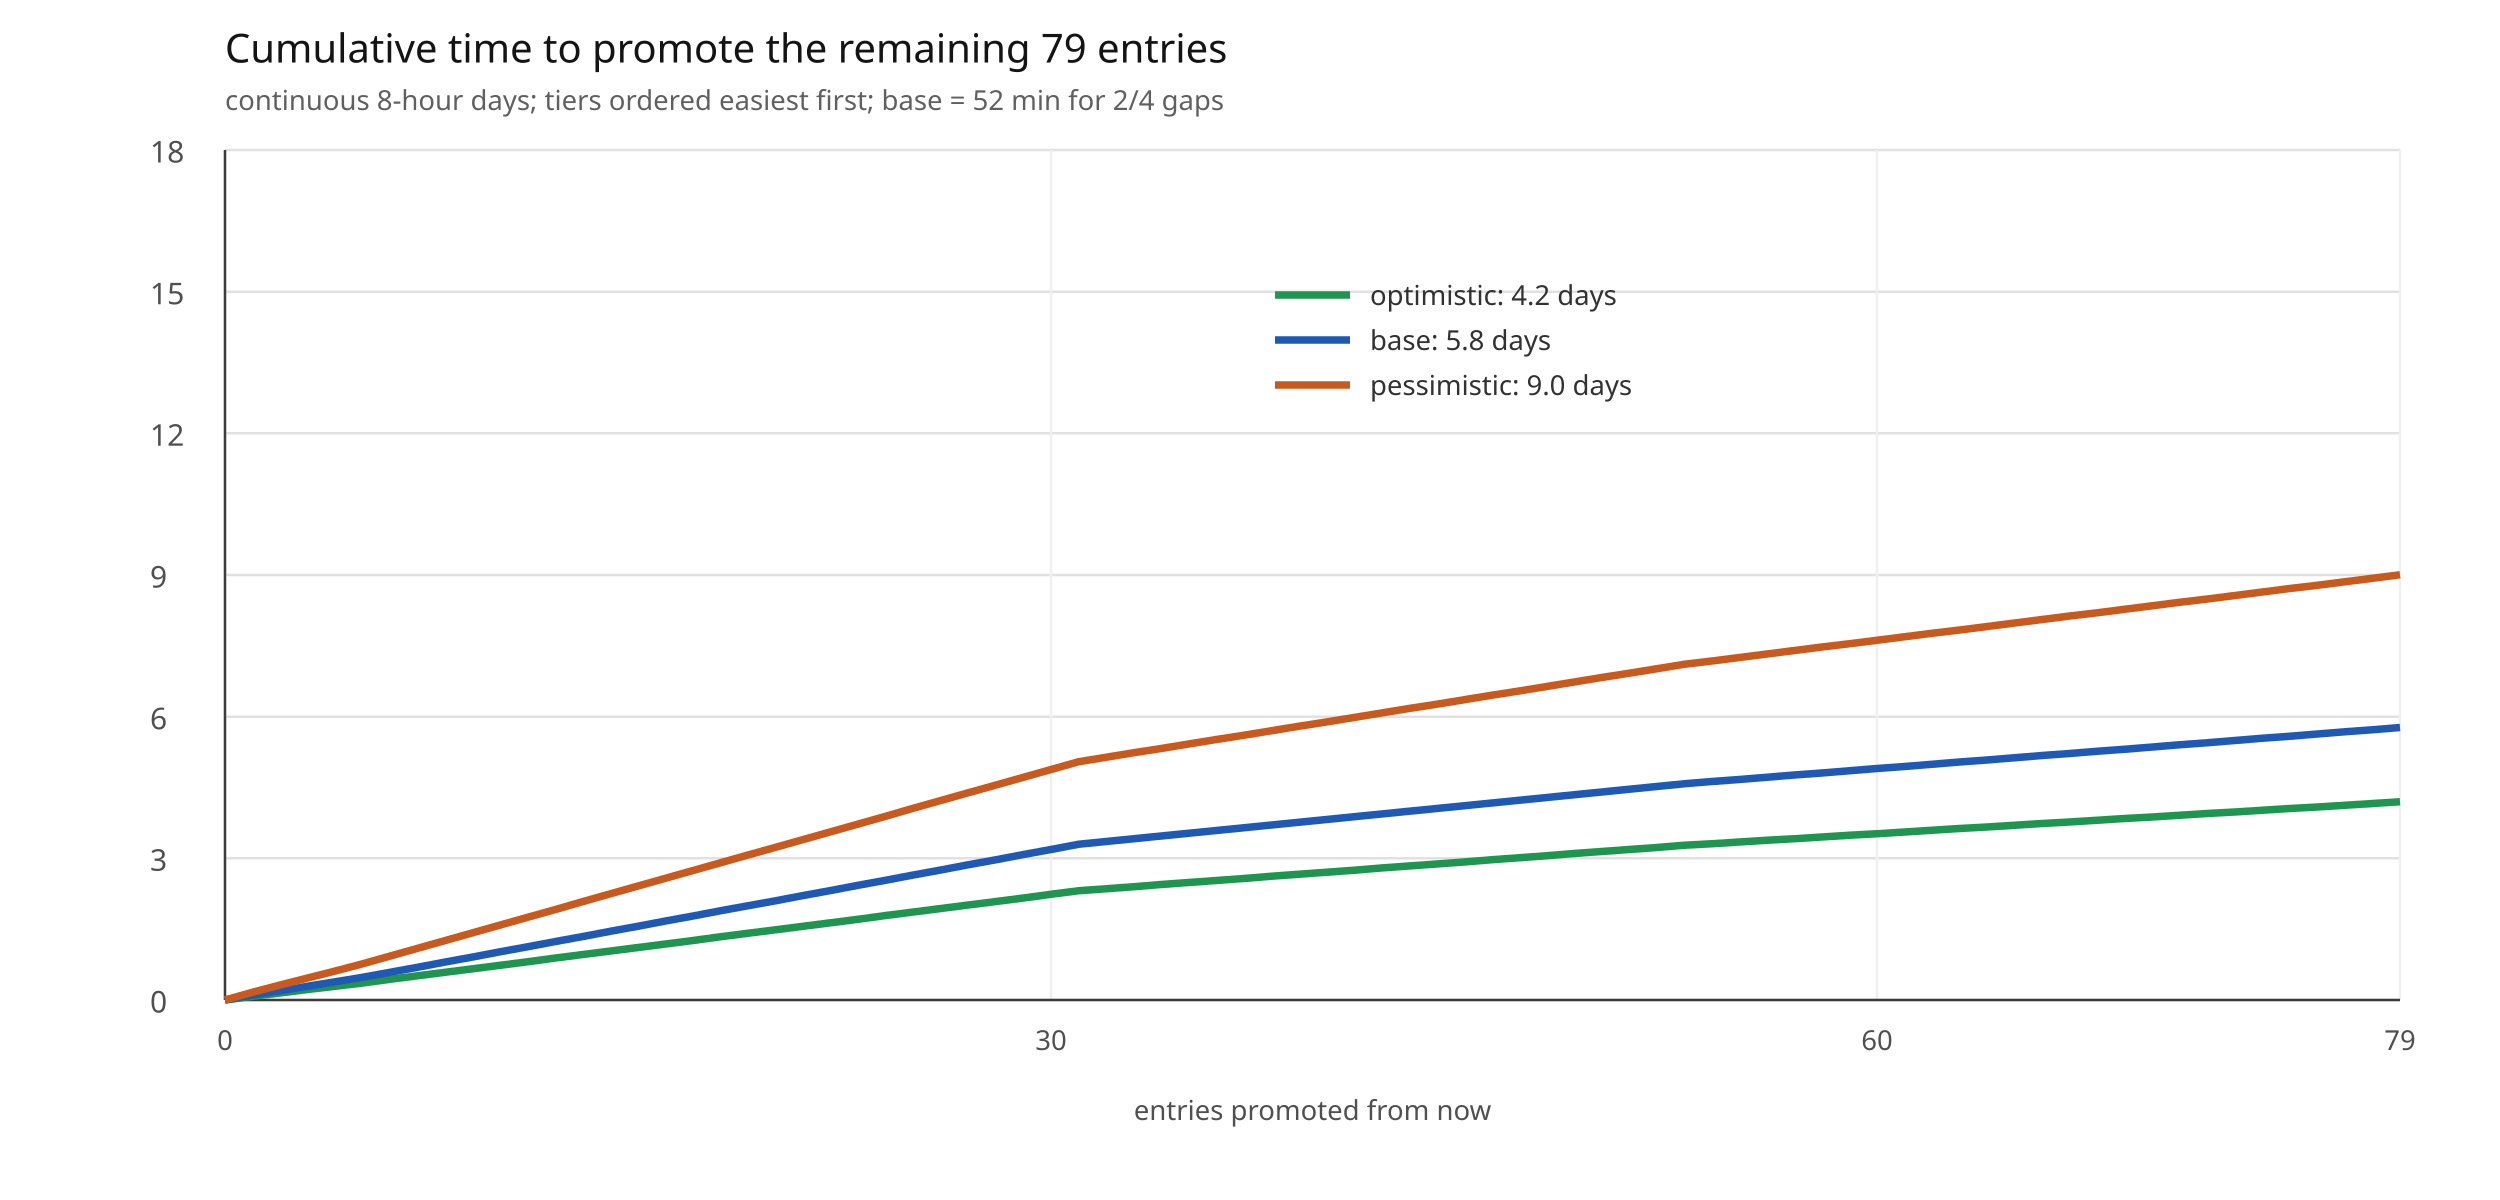
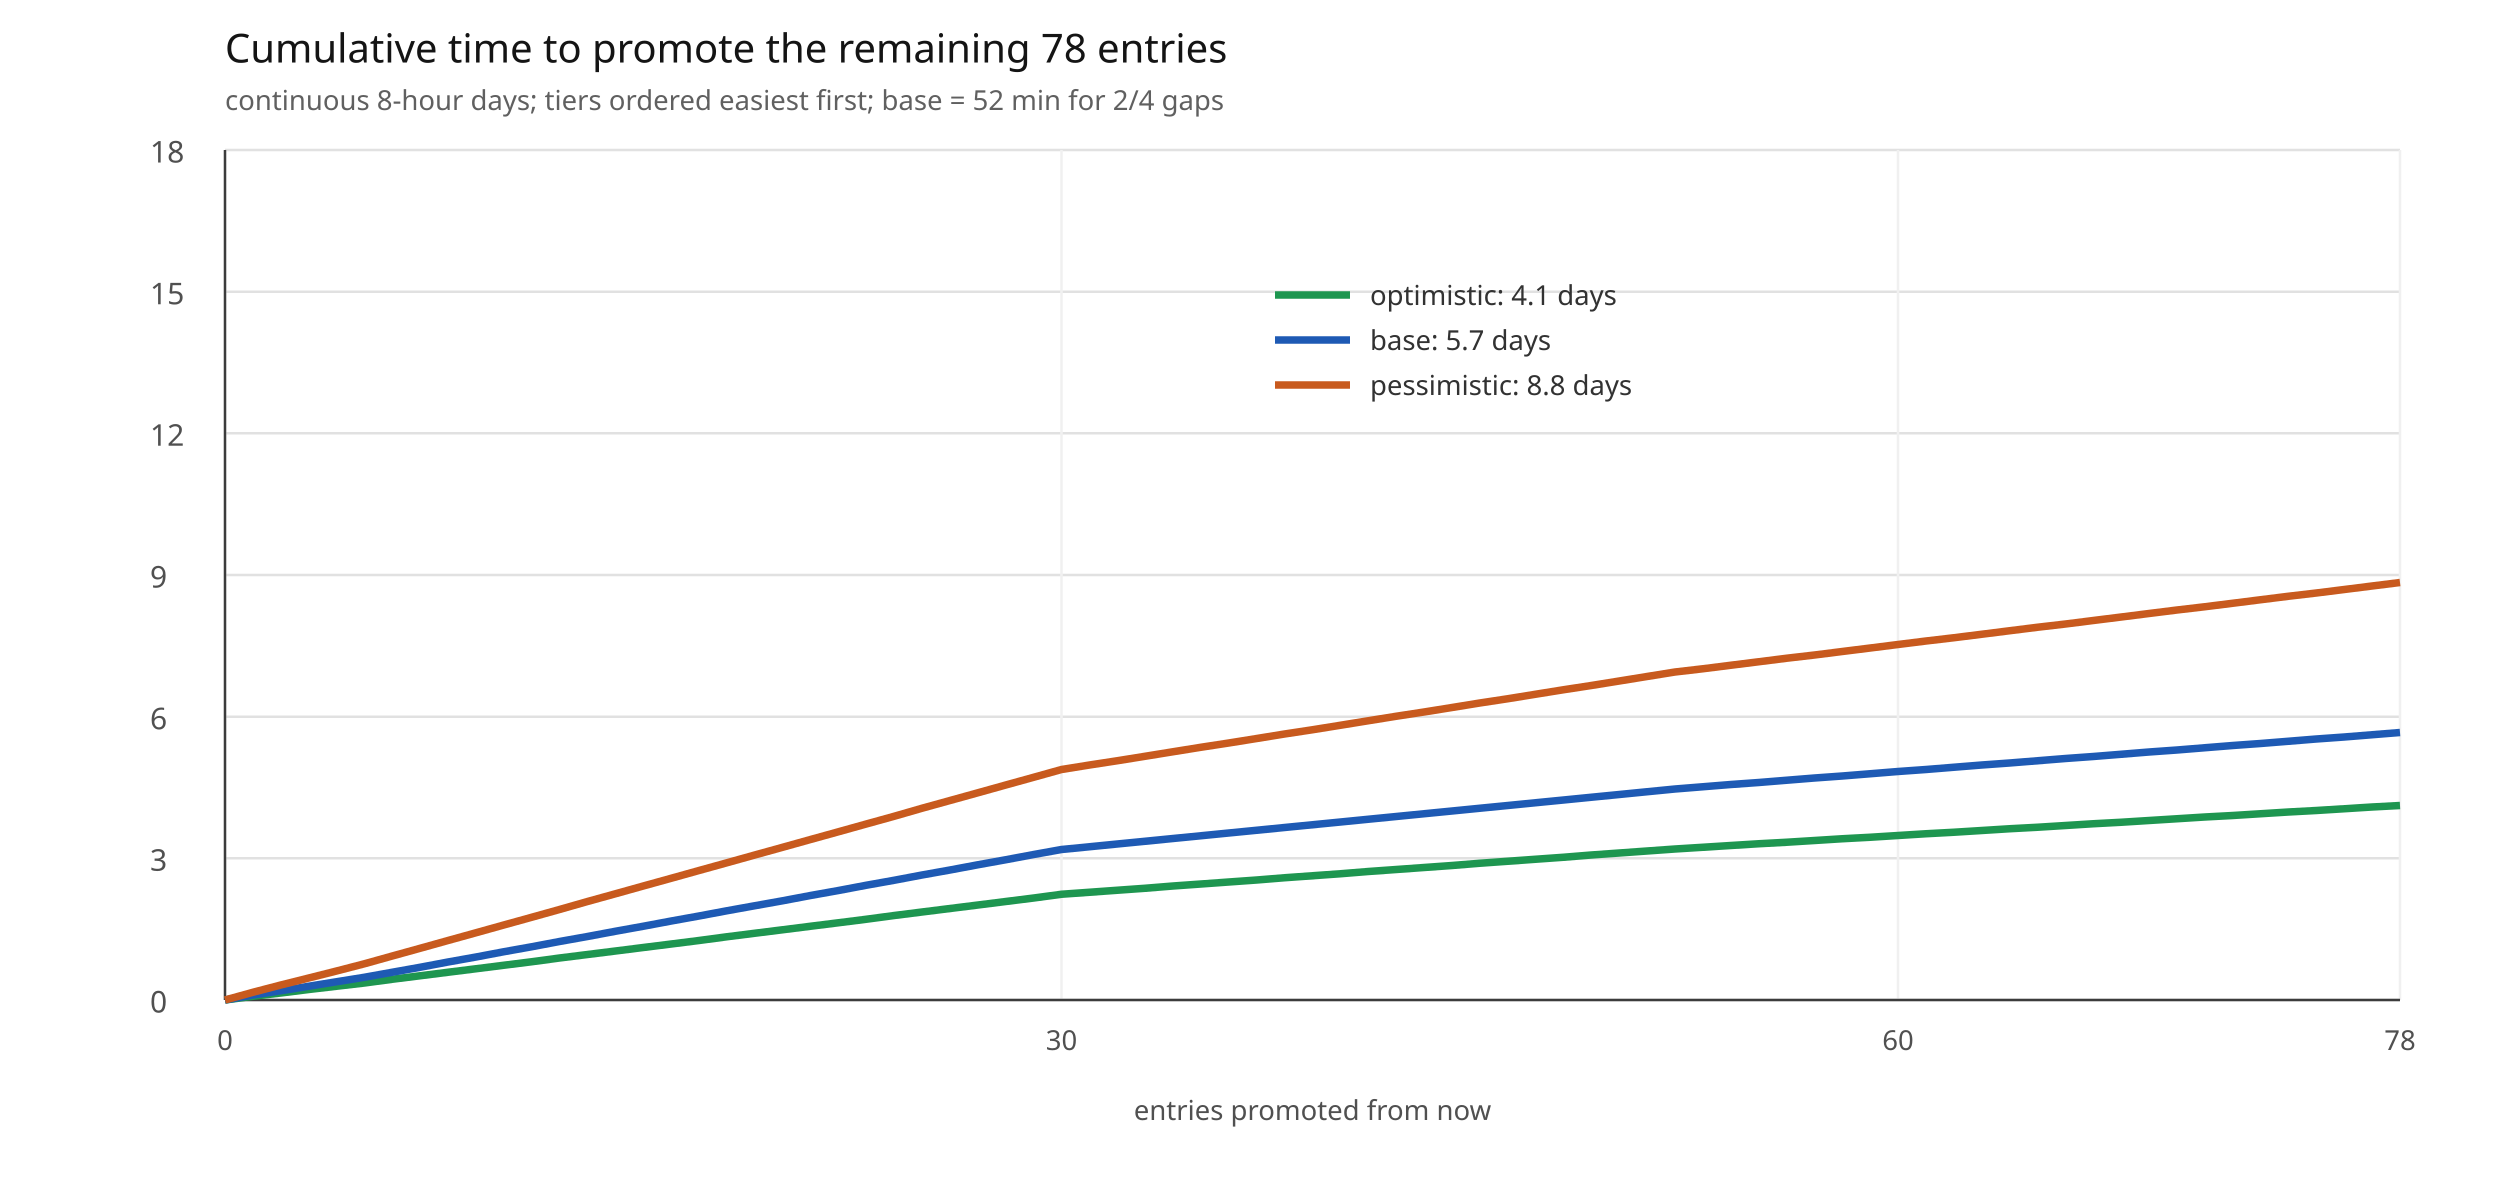
<svg xmlns="http://www.w3.org/2000/svg" width="1000" height="480" viewBox="0 0 1000 480">
  <rect width="100%" height="100%" fill="white" />
  <line x1="90" y1="400.0" x2="960" y2="400.0" stroke="#e1e1e1" />
  <text x="60" y="405.0" font-family="Verdana" font-size="12" fill="#505050">0</text>
  <line x1="90" y1="343.3" x2="960" y2="343.3" stroke="#e1e1e1" />
  <text x="60" y="348.3" font-family="Verdana" font-size="12" fill="#505050">3</text>
  <line x1="90" y1="286.7" x2="960" y2="286.7" stroke="#e1e1e1" />
  <text x="60" y="291.7" font-family="Verdana" font-size="12" fill="#505050">6</text>
  <line x1="90" y1="230.0" x2="960" y2="230.0" stroke="#e1e1e1" />
  <text x="60" y="235.0" font-family="Verdana" font-size="12" fill="#505050">9</text>
  <line x1="90" y1="173.3" x2="960" y2="173.3" stroke="#e1e1e1" />
  <text x="60" y="178.3" font-family="Verdana" font-size="12" fill="#505050">12</text>
  <line x1="90" y1="116.7" x2="960" y2="116.7" stroke="#e1e1e1" />
  <text x="60" y="121.7" font-family="Verdana" font-size="12" fill="#505050">15</text>
  <line x1="90" y1="60.0" x2="960" y2="60.0" stroke="#e1e1e1" />
  <text x="60" y="65.0" font-family="Verdana" font-size="12" fill="#505050">18</text>
  <line x1="90.0" y1="60" x2="90.0" y2="400" stroke="#f0f0f0" />
  <text x="90.0" y="420" text-anchor="middle" font-family="Verdana" font-size="11" fill="#505050">0</text>
-   <line x1="420.4" y1="60" x2="420.4" y2="400" stroke="#f0f0f0" />
-   <text x="420.4" y="420" text-anchor="middle" font-family="Verdana" font-size="11" fill="#505050">30</text>
-   <line x1="750.8" y1="60" x2="750.8" y2="400" stroke="#f0f0f0" />
-   <text x="750.8" y="420" text-anchor="middle" font-family="Verdana" font-size="11" fill="#505050">60</text>
-   <line x1="1081.1" y1="60" x2="1081.1" y2="400" stroke="#f0f0f0" />
-   <text x="1081.1" y="420" text-anchor="middle" font-family="Verdana" font-size="11" fill="#505050">90</text>
+   <line x1="424.6" y1="60" x2="424.6" y2="400" stroke="#f0f0f0" />
+   <text x="424.6" y="420" text-anchor="middle" font-family="Verdana" font-size="11" fill="#505050">30</text>
+   <line x1="759.2" y1="60" x2="759.2" y2="400" stroke="#f0f0f0" />
+   <text x="759.2" y="420" text-anchor="middle" font-family="Verdana" font-size="11" fill="#505050">60</text>
+   <line x1="1093.8" y1="60" x2="1093.8" y2="400" stroke="#f0f0f0" />
+   <text x="1093.8" y="420" text-anchor="middle" font-family="Verdana" font-size="11" fill="#505050">90</text>
  <line x1="960.0" y1="60" x2="960.0" y2="400" stroke="#f0f0f0" />
-   <text x="960.0" y="420" text-anchor="middle" font-family="Verdana" font-size="11" fill="#505050">79</text>
+   <text x="960.0" y="420" text-anchor="middle" font-family="Verdana" font-size="11" fill="#505050">78</text>
  <line x1="90" y1="60" x2="90" y2="400" stroke="#3c3c3c" />
  <line x1="90" y1="400" x2="960" y2="400" stroke="#3c3c3c" />
-   <polyline points="90.0,400.0 101.0,398.5 112.0,397.2 123.0,395.8 134.1,394.5 145.1,393.2 156.1,391.7 167.1,390.3 178.1,388.9 189.1,387.5 200.1,386.1 211.1,384.7 222.2,383.2 233.2,381.8 244.2,380.4 255.2,379.0 266.2,377.6 277.2,376.2 288.2,374.7 299.2,373.3 310.3,371.9 321.3,370.5 332.3,369.1 343.3,367.7 354.3,366.2 365.3,364.8 376.3,363.4 387.3,362.0 398.4,360.6 409.4,359.2 420.4,357.7 431.4,356.3 442.4,355.5 453.4,354.7 464.4,353.8 475.4,353.0 486.5,352.2 497.5,351.4 508.5,350.5 519.5,349.7 530.5,348.9 541.5,348.1 552.5,347.2 563.5,346.4 574.6,345.6 585.6,344.8 596.6,343.9 607.6,343.1 618.6,342.3 629.6,341.4 640.6,340.6 651.6,339.8 662.7,339.0 673.7,338.1 684.7,337.5 695.7,336.8 706.7,336.1 717.7,335.5 728.7,334.8 739.7,334.1 750.8,333.5 761.8,332.8 772.8,332.1 783.8,331.4 794.8,330.8 805.8,330.1 816.8,329.4 827.8,328.8 838.9,328.1 849.9,327.4 860.9,326.8 871.9,326.1 882.9,325.4 893.9,324.8 904.9,324.1 915.9,323.4 927.0,322.8 938.0,322.1 949.0,321.4 960.0,320.7" fill="none" stroke="#1e9650" stroke-width="3" />
+   <polyline points="90.0,400.0 101.2,398.5 112.3,397.2 123.5,395.8 134.6,394.5 145.8,393.2 156.9,391.7 168.1,390.3 179.2,388.9 190.4,387.5 201.5,386.1 212.7,384.7 223.8,383.2 235.0,381.8 246.2,380.4 257.3,379.0 268.5,377.6 279.6,376.2 290.8,374.7 301.9,373.3 313.1,371.9 324.2,370.5 335.4,369.1 346.5,367.7 357.7,366.2 368.8,364.8 380.0,363.4 391.2,362.0 402.3,360.6 413.5,359.2 424.6,357.7 435.8,356.9 446.9,356.1 458.1,355.3 469.2,354.4 480.4,353.6 491.5,352.8 502.7,352.0 513.8,351.1 525.0,350.3 536.2,349.5 547.3,348.6 558.5,347.8 569.6,347.0 580.8,346.2 591.9,345.3 603.1,344.5 614.2,343.7 625.4,342.9 636.5,342.0 647.7,341.2 658.8,340.4 670.0,339.6 681.2,338.9 692.3,338.2 703.5,337.5 714.6,336.9 725.8,336.2 736.9,335.5 748.1,334.9 759.2,334.2 770.4,333.5 781.5,332.9 792.7,332.2 803.8,331.5 815.0,330.9 826.2,330.2 837.3,329.5 848.5,328.9 859.6,328.2 870.8,327.5 881.9,326.8 893.1,326.2 904.2,325.5 915.4,324.8 926.5,324.2 937.7,323.5 948.8,322.8 960.0,322.2" fill="none" stroke="#1e9650" stroke-width="3" />
  <line x1="510" y1="118" x2="540" y2="118" stroke="#1e9650" stroke-width="3" />
-   <text x="548" y="122" font-family="Verdana" font-size="11" fill="#323232">optimistic: 4.2 days</text>
-   <polyline points="90.0,400.0 101.0,398.0 112.0,396.3 123.0,394.5 134.1,392.7 145.1,390.9 156.1,388.9 167.1,386.9 178.1,384.8 189.1,382.8 200.1,380.7 211.1,378.7 222.2,376.6 233.2,374.6 244.2,372.5 255.2,370.5 266.2,368.4 277.2,366.4 288.2,364.3 299.2,362.3 310.3,360.3 321.3,358.2 332.3,356.2 343.3,354.1 354.3,352.1 365.3,350.0 376.3,348.0 387.3,345.9 398.4,343.9 409.4,341.8 420.4,339.8 431.4,337.7 442.4,336.6 453.4,335.5 464.4,334.4 475.4,333.3 486.5,332.2 497.5,331.1 508.5,330.0 519.5,328.9 530.5,327.8 541.5,326.7 552.5,325.6 563.5,324.5 574.6,323.4 585.6,322.3 596.6,321.2 607.6,320.1 618.6,319.0 629.6,317.9 640.6,316.8 651.6,315.7 662.7,314.6 673.7,313.5 684.7,312.6 695.7,311.8 706.7,310.9 717.7,310.0 728.7,309.2 739.7,308.3 750.8,307.4 761.8,306.6 772.8,305.7 783.8,304.8 794.8,304.0 805.8,303.1 816.8,302.2 827.8,301.4 838.9,300.5 849.9,299.7 860.9,298.8 871.9,297.9 882.9,297.1 893.9,296.2 904.9,295.3 915.9,294.5 927.0,293.6 938.0,292.7 949.0,291.9 960.0,291.0" fill="none" stroke="#1e5ab4" stroke-width="3" />
+   <text x="548" y="122" font-family="Verdana" font-size="11" fill="#323232">optimistic: 4.1 days</text>
+   <polyline points="90.0,400.0 101.2,398.0 112.3,396.3 123.5,394.5 134.6,392.7 145.8,390.9 156.9,388.9 168.1,386.9 179.2,384.8 190.4,382.8 201.5,380.7 212.7,378.7 223.8,376.6 235.0,374.6 246.2,372.5 257.3,370.5 268.5,368.4 279.6,366.4 290.8,364.3 301.9,362.3 313.1,360.3 324.2,358.2 335.4,356.2 346.5,354.1 357.7,352.1 368.8,350.0 380.0,348.0 391.2,345.9 402.3,343.9 413.5,341.8 424.6,339.8 435.8,338.7 446.9,337.6 458.1,336.5 469.2,335.4 480.4,334.3 491.5,333.2 502.7,332.1 513.8,331.0 525.0,329.9 536.2,328.8 547.3,327.7 558.5,326.6 569.6,325.5 580.8,324.4 591.9,323.3 603.1,322.2 614.2,321.1 625.4,320.0 636.5,318.9 647.7,317.8 658.8,316.7 670.0,315.6 681.2,314.7 692.3,313.8 703.5,313.0 714.6,312.1 725.8,311.2 736.9,310.4 748.1,309.5 759.2,308.6 770.4,307.8 781.5,306.9 792.7,306.0 803.8,305.2 815.0,304.3 826.2,303.4 837.3,302.6 848.5,301.7 859.6,300.8 870.8,300.0 881.9,299.1 893.1,298.2 904.2,297.4 915.4,296.5 926.5,295.6 937.7,294.8 948.8,293.9 960.0,293.0" fill="none" stroke="#1e5ab4" stroke-width="3" />
  <line x1="510" y1="136" x2="540" y2="136" stroke="#1e5ab4" stroke-width="3" />
-   <text x="548" y="140" font-family="Verdana" font-size="11" fill="#323232">base: 5.8 days</text>
-   <polyline points="90.0,400.0 101.0,396.9 112.0,394.0 123.0,391.2 134.1,388.4 145.1,385.5 156.1,382.4 167.1,379.3 178.1,376.2 189.1,373.1 200.1,370.0 211.1,366.9 222.2,363.8 233.2,360.6 244.2,357.5 255.2,354.4 266.2,351.3 277.2,348.2 288.2,345.1 299.2,342.0 310.3,338.9 321.3,335.8 332.3,332.7 343.3,329.6 354.3,326.5 365.3,323.3 376.3,320.2 387.3,317.1 398.4,314.0 409.4,310.9 420.4,307.8 431.4,304.7 442.4,302.9 453.4,301.1 464.4,299.4 475.4,297.6 486.5,295.8 497.5,294.1 508.5,292.3 519.5,290.5 530.5,288.8 541.5,287.0 552.5,285.2 563.5,283.4 574.6,281.7 585.6,279.9 596.6,278.1 607.6,276.4 618.6,274.6 629.6,272.8 640.6,271.0 651.6,269.3 662.7,267.5 673.7,265.7 684.7,264.4 695.7,263.0 706.7,261.6 717.7,260.2 728.7,258.8 739.7,257.5 750.8,256.1 761.8,254.7 772.8,253.3 783.8,252.0 794.8,250.6 805.8,249.2 816.8,247.8 827.8,246.4 838.9,245.1 849.9,243.7 860.9,242.3 871.9,240.9 882.9,239.6 893.9,238.2 904.9,236.8 915.9,235.4 927.0,234.1 938.0,232.7 949.0,231.3 960.0,229.9" fill="none" stroke="#c85a1e" stroke-width="3" />
+   <text x="548" y="140" font-family="Verdana" font-size="11" fill="#323232">base: 5.7 days</text>
+   <polyline points="90.0,400.0 101.2,396.9 112.3,394.0 123.5,391.2 134.6,388.4 145.8,385.5 156.9,382.4 168.1,379.3 179.2,376.2 190.4,373.1 201.5,370.0 212.7,366.9 223.8,363.8 235.0,360.6 246.2,357.5 257.3,354.4 268.5,351.3 279.6,348.2 290.8,345.1 301.9,342.0 313.1,338.9 324.2,335.8 335.4,332.7 346.5,329.6 357.7,326.5 368.8,323.3 380.0,320.2 391.2,317.1 402.3,314.0 413.5,310.9 424.6,307.8 435.8,306.0 446.9,304.3 458.1,302.5 469.2,300.7 480.4,298.9 491.5,297.2 502.7,295.4 513.8,293.6 525.0,291.9 536.2,290.1 547.3,288.3 558.5,286.5 569.6,284.8 580.8,283.0 591.9,281.2 603.1,279.5 614.2,277.7 625.4,275.9 636.5,274.2 647.7,272.4 658.8,270.6 670.0,268.8 681.2,267.5 692.3,266.1 703.5,264.7 714.6,263.3 725.8,262.0 736.9,260.6 748.1,259.2 759.2,257.8 770.4,256.4 781.5,255.1 792.7,253.7 803.8,252.3 815.0,250.9 826.2,249.6 837.3,248.2 848.5,246.8 859.6,245.4 870.8,244.0 881.9,242.7 893.1,241.3 904.2,239.9 915.4,238.5 926.5,237.2 937.7,235.8 948.8,234.4 960.0,233.0" fill="none" stroke="#c85a1e" stroke-width="3" />
  <line x1="510" y1="154" x2="540" y2="154" stroke="#c85a1e" stroke-width="3" />
-   <text x="548" y="158" font-family="Verdana" font-size="11" fill="#323232">pessimistic: 9.0 days</text>
-   <text x="90" y="25" font-family="Verdana" font-size="16" fill="#141414">Cumulative time to promote the remaining 79 entries</text>
+   <text x="548" y="158" font-family="Verdana" font-size="11" fill="#323232">pessimistic: 8.8 days</text>
+   <text x="90" y="25" font-family="Verdana" font-size="16" fill="#141414">Cumulative time to promote the remaining 78 entries</text>
  <text x="90" y="44" font-family="Verdana" font-size="11" fill="#606060">continuous 8-hour days; tiers ordered easiest first; base = 52 min for 2/4 gaps</text>
  <text x="525.0" y="448" text-anchor="middle" font-family="Verdana" font-size="11" fill="#505050">entries promoted from now</text>
</svg>
